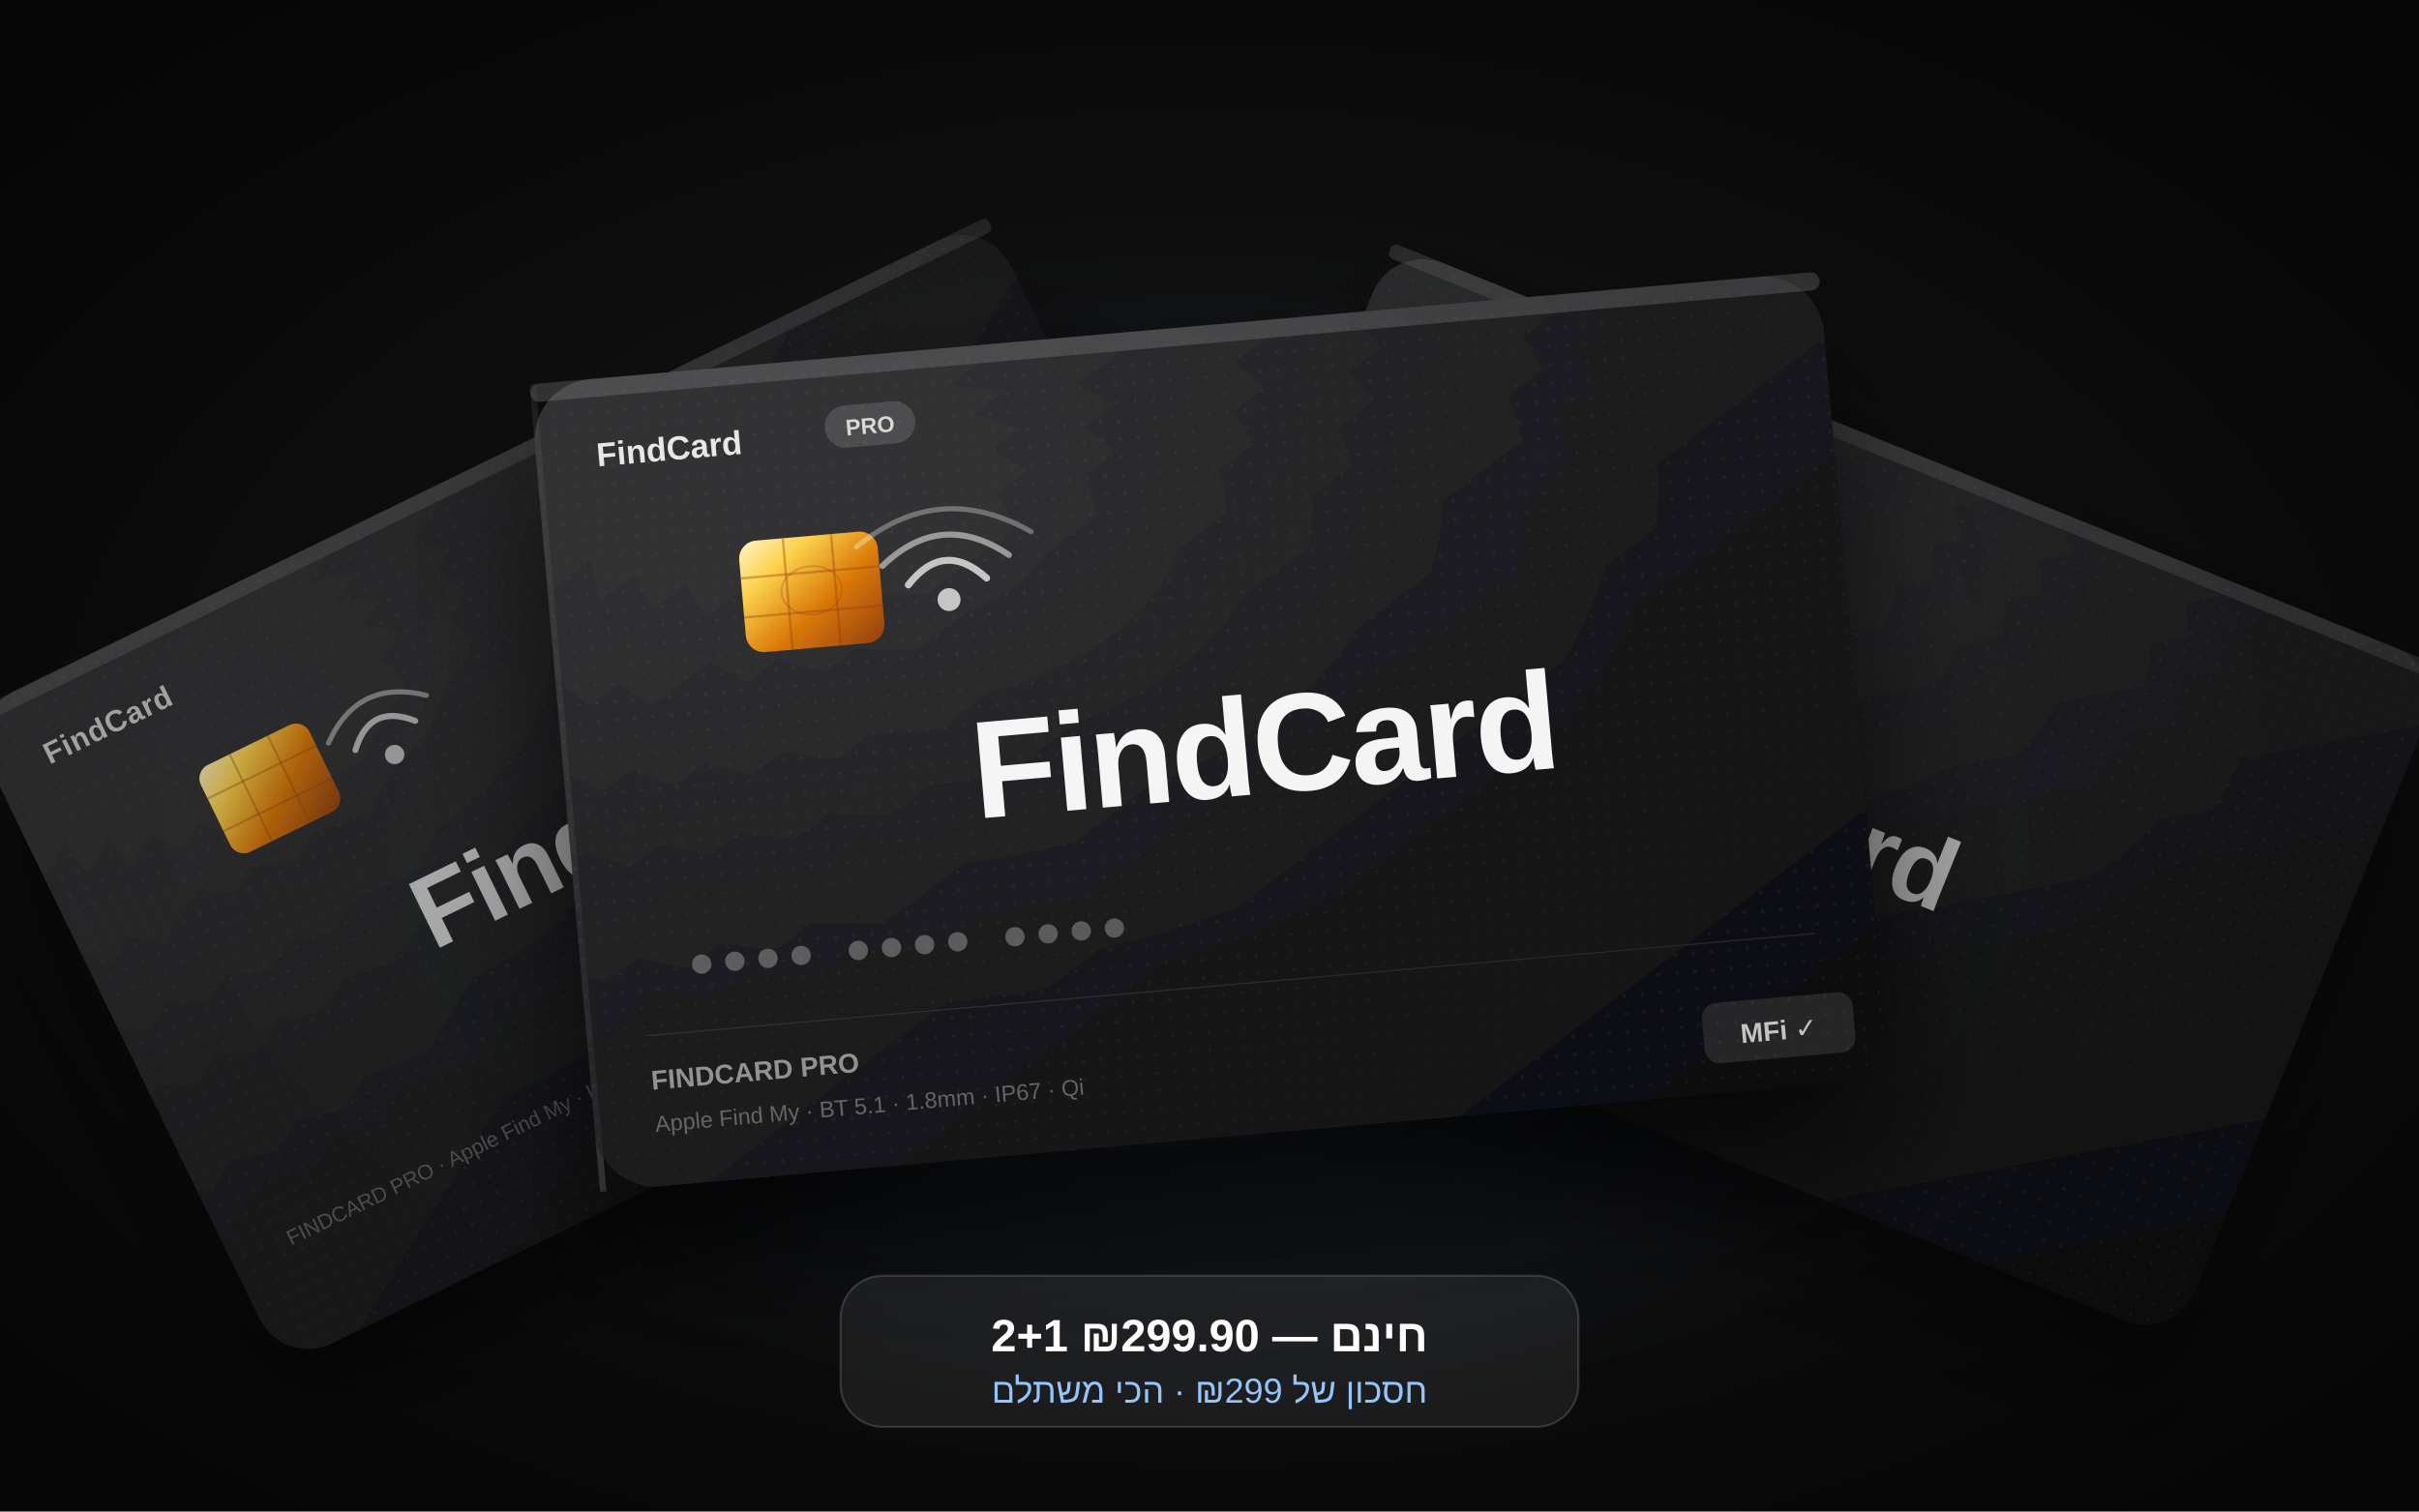
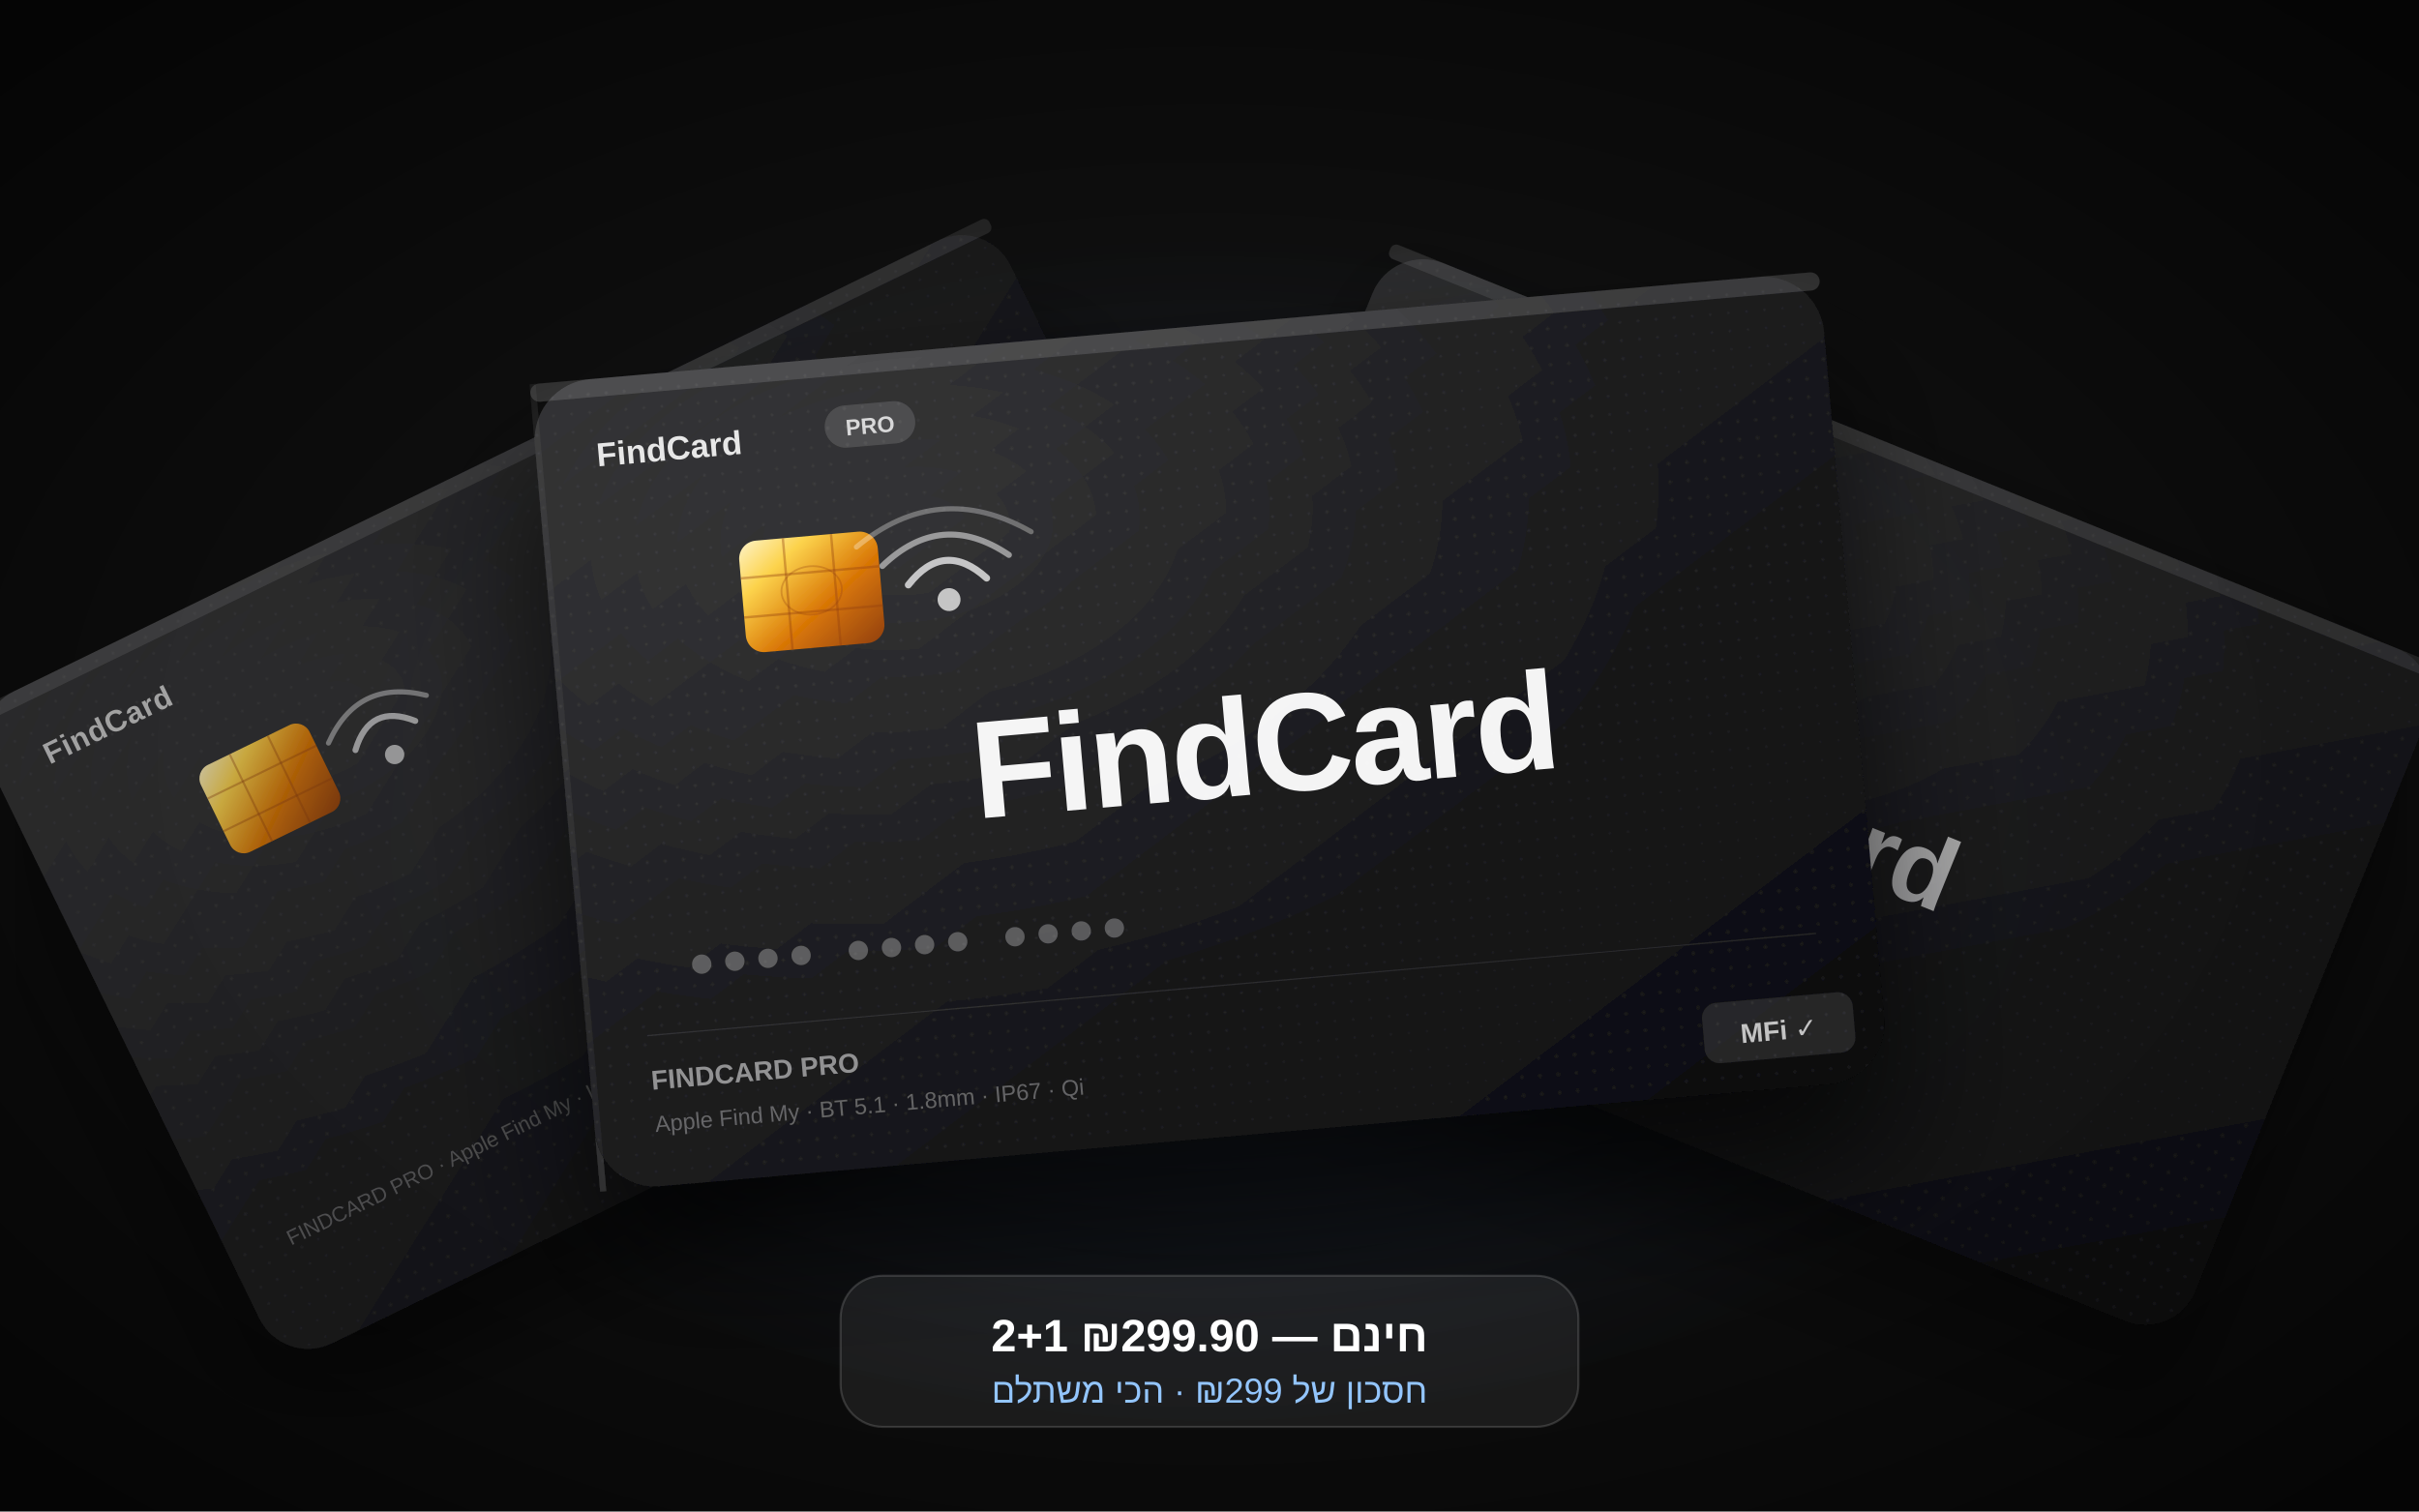
<svg xmlns="http://www.w3.org/2000/svg" viewBox="0 0 800 500" width="800" height="500">
  <defs>
    <radialGradient id="bg3" cx="50%" cy="50%" r="68%">
      <stop offset="0%" stop-color="#1A1A1A" />
      <stop offset="55%" stop-color="#0D0D0D" />
      <stop offset="100%" stop-color="#050505" />
    </radialGradient>
    <linearGradient id="cg3" x1="0%" y1="0%" x2="100%" y2="100%">
      <stop offset="0%" stop-color="#2C2C2E" />
      <stop offset="45%" stop-color="#1C1C1E" />
      <stop offset="100%" stop-color="#0D0D0F" />
    </linearGradient>
    <radialGradient id="hl3" cx="28%" cy="22%" r="60%">
      <stop offset="0%" stop-color="#FFFFFF" stop-opacity="0.07" />
      <stop offset="100%" stop-color="#FFFFFF" stop-opacity="0" />
    </radialGradient>
    <linearGradient id="chip3" x1="0%" y1="0%" x2="100%" y2="100%">
      <stop offset="0%" stop-color="#FEF3C7" />
      <stop offset="25%" stop-color="#FCD34D" />
      <stop offset="60%" stop-color="#D97706" />
      <stop offset="100%" stop-color="#92400E" />
    </linearGradient>
    <radialGradient id="ambient" cx="50%" cy="52%" r="50%">
      <stop offset="0%" stop-color="#3B82F6" stop-opacity="0.12" />
      <stop offset="100%" stop-color="#3B82F6" stop-opacity="0" />
    </radialGradient>
    <filter id="shL3" x="-30%" y="-35%" width="160%" height="210%">
      <feGaussianBlur in="SourceAlpha" stdDeviation="16" result="b" />
      <feOffset in="b" dx="-4" dy="20" result="o" />
      <feColorMatrix in="o" type="matrix" values="0 0 0 0 0 0 0 0 0 0 0 0 0 0 0 0 0 0 0.55 0" result="c" />
      <feMerge>
        <feMergeNode in="c" />
        <feMergeNode in="SourceGraphic" />
      </feMerge>
    </filter>
    <filter id="shR3" x="-30%" y="-35%" width="160%" height="210%">
      <feGaussianBlur in="SourceAlpha" stdDeviation="16" result="b" />
      <feOffset in="b" dx="4" dy="20" result="o" />
      <feColorMatrix in="o" type="matrix" values="0 0 0 0 0 0 0 0 0 0 0 0 0 0 0 0 0 0 0.55 0" result="c" />
      <feMerge>
        <feMergeNode in="c" />
        <feMergeNode in="SourceGraphic" />
      </feMerge>
    </filter>
    <filter id="shF3" x="-28%" y="-32%" width="156%" height="200%">
      <feGaussianBlur in="SourceAlpha" stdDeviation="22" result="b1" />
      <feOffset in="b1" dx="0" dy="28" result="o1" />
      <feColorMatrix in="o1" type="matrix" values="0 0 0 0 0 0 0 0 0 0 0 0 0 0 0 0 0 0 0.65 0" result="c1" />
      <feMerge>
        <feMergeNode in="c1" />
        <feMergeNode in="SourceGraphic" />
      </feMerge>
    </filter>
    <pattern id="tex3" x="0" y="0" width="6" height="6" patternUnits="userSpaceOnUse">
      <circle cx="3" cy="3" r="0.5" fill="white" opacity="0.04" />
    </pattern>
  </defs>
  <rect width="800" height="500" fill="url(#bg3)" />
  <ellipse cx="400" cy="270" rx="300" ry="200" fill="url(#ambient)" />
  <g transform="translate(210,262) rotate(-26)" filter="url(#shL3)" opacity="0.78">
    <rect x="-188" y="-120" width="376" height="240" rx="18" fill="url(#cg3)" />
    <rect x="-188" y="-120" width="376" height="240" rx="18" fill="url(#tex3)" />
    <rect x="-188" y="-120" width="376" height="240" rx="18" fill="url(#hl3)" />
    <rect x="-188" y="-120" width="376" height="5" rx="2" fill="white" opacity="0.12" />
    <g transform="translate(-128,-70)">
      <rect x="0" y="0" width="40" height="32" rx="5" fill="url(#chip3)" />
      <line x1="13" y1="0" x2="13" y2="32" stroke="#92400E" stroke-width="0.7" opacity="0.36" />
      <line x1="27" y1="0" x2="27" y2="32" stroke="#92400E" stroke-width="0.7" opacity="0.36" />
      <line x1="0" y1="10" x2="40" y2="10" stroke="#92400E" stroke-width="0.7" opacity="0.36" />
      <line x1="0" y1="22" x2="40" y2="22" stroke="#92400E" stroke-width="0.7" opacity="0.36" />
    </g>
    <g transform="translate(-66,-58)" opacity="0.68">
      <circle cx="0" cy="12" r="3.2" fill="white" />
      <path d="M-11,5 Q0,-7 11,5" fill="none" stroke="white" stroke-width="2.0" stroke-linecap="round" />
      <path d="M-18,-1 Q0,-16 18,-1" fill="none" stroke="white" stroke-width="1.7" stroke-linecap="round" opacity="0.68" />
    </g>
-     <text x="-170" y="-93" font-family="'Arial Black','Arial',Helvetica,sans-serif" font-size="10" font-weight="900" fill="white" opacity="0.75" letter-spacing="0.3">
- FindCard
-     </text>
-     <text x="-10" y="18" font-family="'Arial Black','Arial',Helvetica,sans-serif" font-weight="900" font-size="34" fill="white" letter-spacing="-0.5" text-anchor="middle" opacity="0.80">
- FindCard
-     </text>
+     <text x="-170" y="-93" font-family="'Arial Black','Arial',Helvetica,sans-serif" font-size="10" font-weight="900" fill="white" opacity="0.75" letter-spacing="0.3">FindCard</text>
    <text x="-168" y="85" font-family="'Arial',Helvetica,sans-serif" font-size="7" fill="white" opacity="0.30">FINDCARD PRO  ·  Apple Find My  ·  IP67</text>
  </g>
  <g transform="translate(590,262) rotate(22)" filter="url(#shR3)" opacity="0.78">
    <rect x="-188" y="-120" width="376" height="240" rx="18" fill="url(#cg3)" />
    <rect x="-188" y="-120" width="376" height="240" rx="18" fill="url(#tex3)" />
    <rect x="-188" y="-120" width="376" height="240" rx="18" fill="url(#hl3)" />
    <rect x="-188" y="-120" width="376" height="5" rx="2" fill="white" opacity="0.12" />
    <g transform="translate(-128,-70)">
      <rect x="0" y="0" width="40" height="32" rx="5" fill="url(#chip3)" />
      <line x1="13" y1="0" x2="13" y2="32" stroke="#92400E" stroke-width="0.7" opacity="0.36" />
      <line x1="27" y1="0" x2="27" y2="32" stroke="#92400E" stroke-width="0.7" opacity="0.36" />
      <line x1="0" y1="10" x2="40" y2="10" stroke="#92400E" stroke-width="0.7" opacity="0.36" />
      <line x1="0" y1="22" x2="40" y2="22" stroke="#92400E" stroke-width="0.7" opacity="0.36" />
    </g>
    <g transform="translate(-66,-58)" opacity="0.68">
      <circle cx="0" cy="12" r="3.2" fill="white" />
      <path d="M-11,5 Q0,-7 11,5" fill="none" stroke="white" stroke-width="2.0" stroke-linecap="round" />
      <path d="M-18,-1 Q0,-16 18,-1" fill="none" stroke="white" stroke-width="1.7" stroke-linecap="round" opacity="0.68" />
    </g>
    <text x="-170" y="-93" font-family="'Arial Black','Arial',Helvetica,sans-serif" font-size="10" font-weight="900" fill="white" opacity="0.75" letter-spacing="0.3">
FindCard
    </text>
    <text x="-10" y="18" font-family="'Arial Black','Arial',Helvetica,sans-serif" font-weight="900" font-size="34" fill="white" letter-spacing="-0.5" text-anchor="middle" opacity="0.80">
FindCard
    </text>
    <text x="-168" y="85" font-family="'Arial',Helvetica,sans-serif" font-size="7" fill="white" opacity="0.30">FINDCARD PRO  ·  Apple Find My  ·  IP67</text>
  </g>
  <g transform="translate(400,242) rotate(-5)" filter="url(#shF3)">
    <rect x="-214" y="-134" width="428" height="268" rx="20" fill="url(#cg3)" />
    <rect x="-214" y="-134" width="428" height="268" rx="20" fill="url(#tex3)" />
    <rect x="-214" y="-134" width="428" height="268" rx="20" fill="url(#hl3)" />
    <rect x="-214" y="-134" width="428" height="6" rx="3" fill="white" opacity="0.14" />
    <rect x="-214" y="-134" width="2" height="268" fill="white" opacity="0.05" />
    <g transform="translate(-150,-76)">
      <rect x="0" y="0" width="46" height="37" rx="6" fill="url(#chip3)" />
      <line x1="15" y1="0" x2="15" y2="37" stroke="#92400E" stroke-width="0.8" opacity="0.38" />
      <line x1="31" y1="0" x2="31" y2="37" stroke="#92400E" stroke-width="0.8" opacity="0.38" />
      <line x1="0" y1="12" x2="46" y2="12" stroke="#92400E" stroke-width="0.8" opacity="0.38" />
      <line x1="0" y1="25" x2="46" y2="25" stroke="#92400E" stroke-width="0.8" opacity="0.38" />
      <ellipse cx="23" cy="18" rx="10" ry="8" fill="none" stroke="#92400E" stroke-width="0.6" opacity="0.30" />
    </g>
    <g transform="translate(-82,-64)" opacity="0.72">
      <circle cx="0" cy="13" r="3.8" fill="white" />
      <path d="M-13,7 Q0,-7 13,7" fill="none" stroke="white" stroke-width="2.3" stroke-linecap="round" />
      <path d="M-21,0 Q0,-17 21,0" fill="none" stroke="white" stroke-width="2.0" stroke-linecap="round" opacity="0.70" />
      <path d="M-29,-7 Q0,-27 29,-7" fill="none" stroke="white" stroke-width="1.7" stroke-linecap="round" opacity="0.43" />
    </g>
    <text x="-194" y="-105" font-family="'Arial Black','Arial',Helvetica,sans-serif" font-size="11" font-weight="900" fill="white" opacity="0.88">
FindCard
    </text>
    <rect x="-118" y="-118" width="30" height="14" rx="7" fill="white" opacity="0.14" />
    <text x="-103" y="-108" font-family="'Arial',Helvetica,sans-serif" font-size="7.5" font-weight="800" fill="white" opacity="0.78" text-anchor="middle">PRO</text>
    <text x="18" y="22" font-family="'Arial Black','Arial',Helvetica,sans-serif" font-weight="900" font-size="46" fill="white" letter-spacing="-1" text-anchor="middle" opacity="0.95">
FindCard
    </text>
    <circle cx="-174" cy="62" r="3.2" fill="white" opacity="0.28" />
    <circle cx="-163" cy="62" r="3.2" fill="white" opacity="0.28" />
    <circle cx="-152" cy="62" r="3.2" fill="white" opacity="0.28" />
    <circle cx="-141" cy="62" r="3.2" fill="white" opacity="0.28" />
    <circle cx="-122" cy="62" r="3.2" fill="white" opacity="0.28" />
    <circle cx="-111" cy="62" r="3.2" fill="white" opacity="0.28" />
    <circle cx="-100" cy="62" r="3.2" fill="white" opacity="0.28" />
    <circle cx="-89" cy="62" r="3.2" fill="white" opacity="0.28" />
    <circle cx="-70" cy="62" r="3.2" fill="white" opacity="0.28" />
    <circle cx="-59" cy="62" r="3.2" fill="white" opacity="0.28" />
    <circle cx="-48" cy="62" r="3.2" fill="white" opacity="0.28" />
    <circle cx="-37" cy="62" r="3.2" fill="white" opacity="0.28" />
    <line x1="-194" y1="84" x2="194" y2="84" stroke="white" stroke-width="0.4" opacity="0.10" />
    <text x="-194" y="102" font-family="'Arial',Helvetica,sans-serif" font-size="9" font-weight="600" fill="white" opacity="0.52">FINDCARD PRO</text>
    <text x="-194" y="116" font-family="'Arial',Helvetica,sans-serif" font-size="7.5" fill="white" opacity="0.33">Apple Find My  ·  BT 5.1  ·  1.8mm  ·  IP67  ·  Qi</text>
    <rect x="154" y="104" width="50" height="20" rx="5" fill="white" opacity="0.10" />
    <text x="179" y="118" font-family="'Arial',Helvetica,sans-serif" font-size="9" font-weight="700" fill="white" opacity="0.72" text-anchor="middle">MFi ✓</text>
  </g>
  <rect x="278" y="422" width="244" height="50" rx="14" fill="white" opacity="0.07" />
  <rect x="278" y="422" width="244" height="50" rx="14" fill="none" stroke="white" stroke-width="0.7" opacity="0.15" />
  <text x="400" y="447" font-family="'Arial Black','Arial',Helvetica,sans-serif" font-weight="900" font-size="15" fill="white" text-anchor="middle">2+1 חינם — ₪299.90</text>
  <text x="400" y="464" font-family="'Arial',Helvetica,sans-serif" font-size="11.5" fill="#93C5FD" text-anchor="middle">חסכון של ₪299 · הכי משתלם</text>
</svg>
